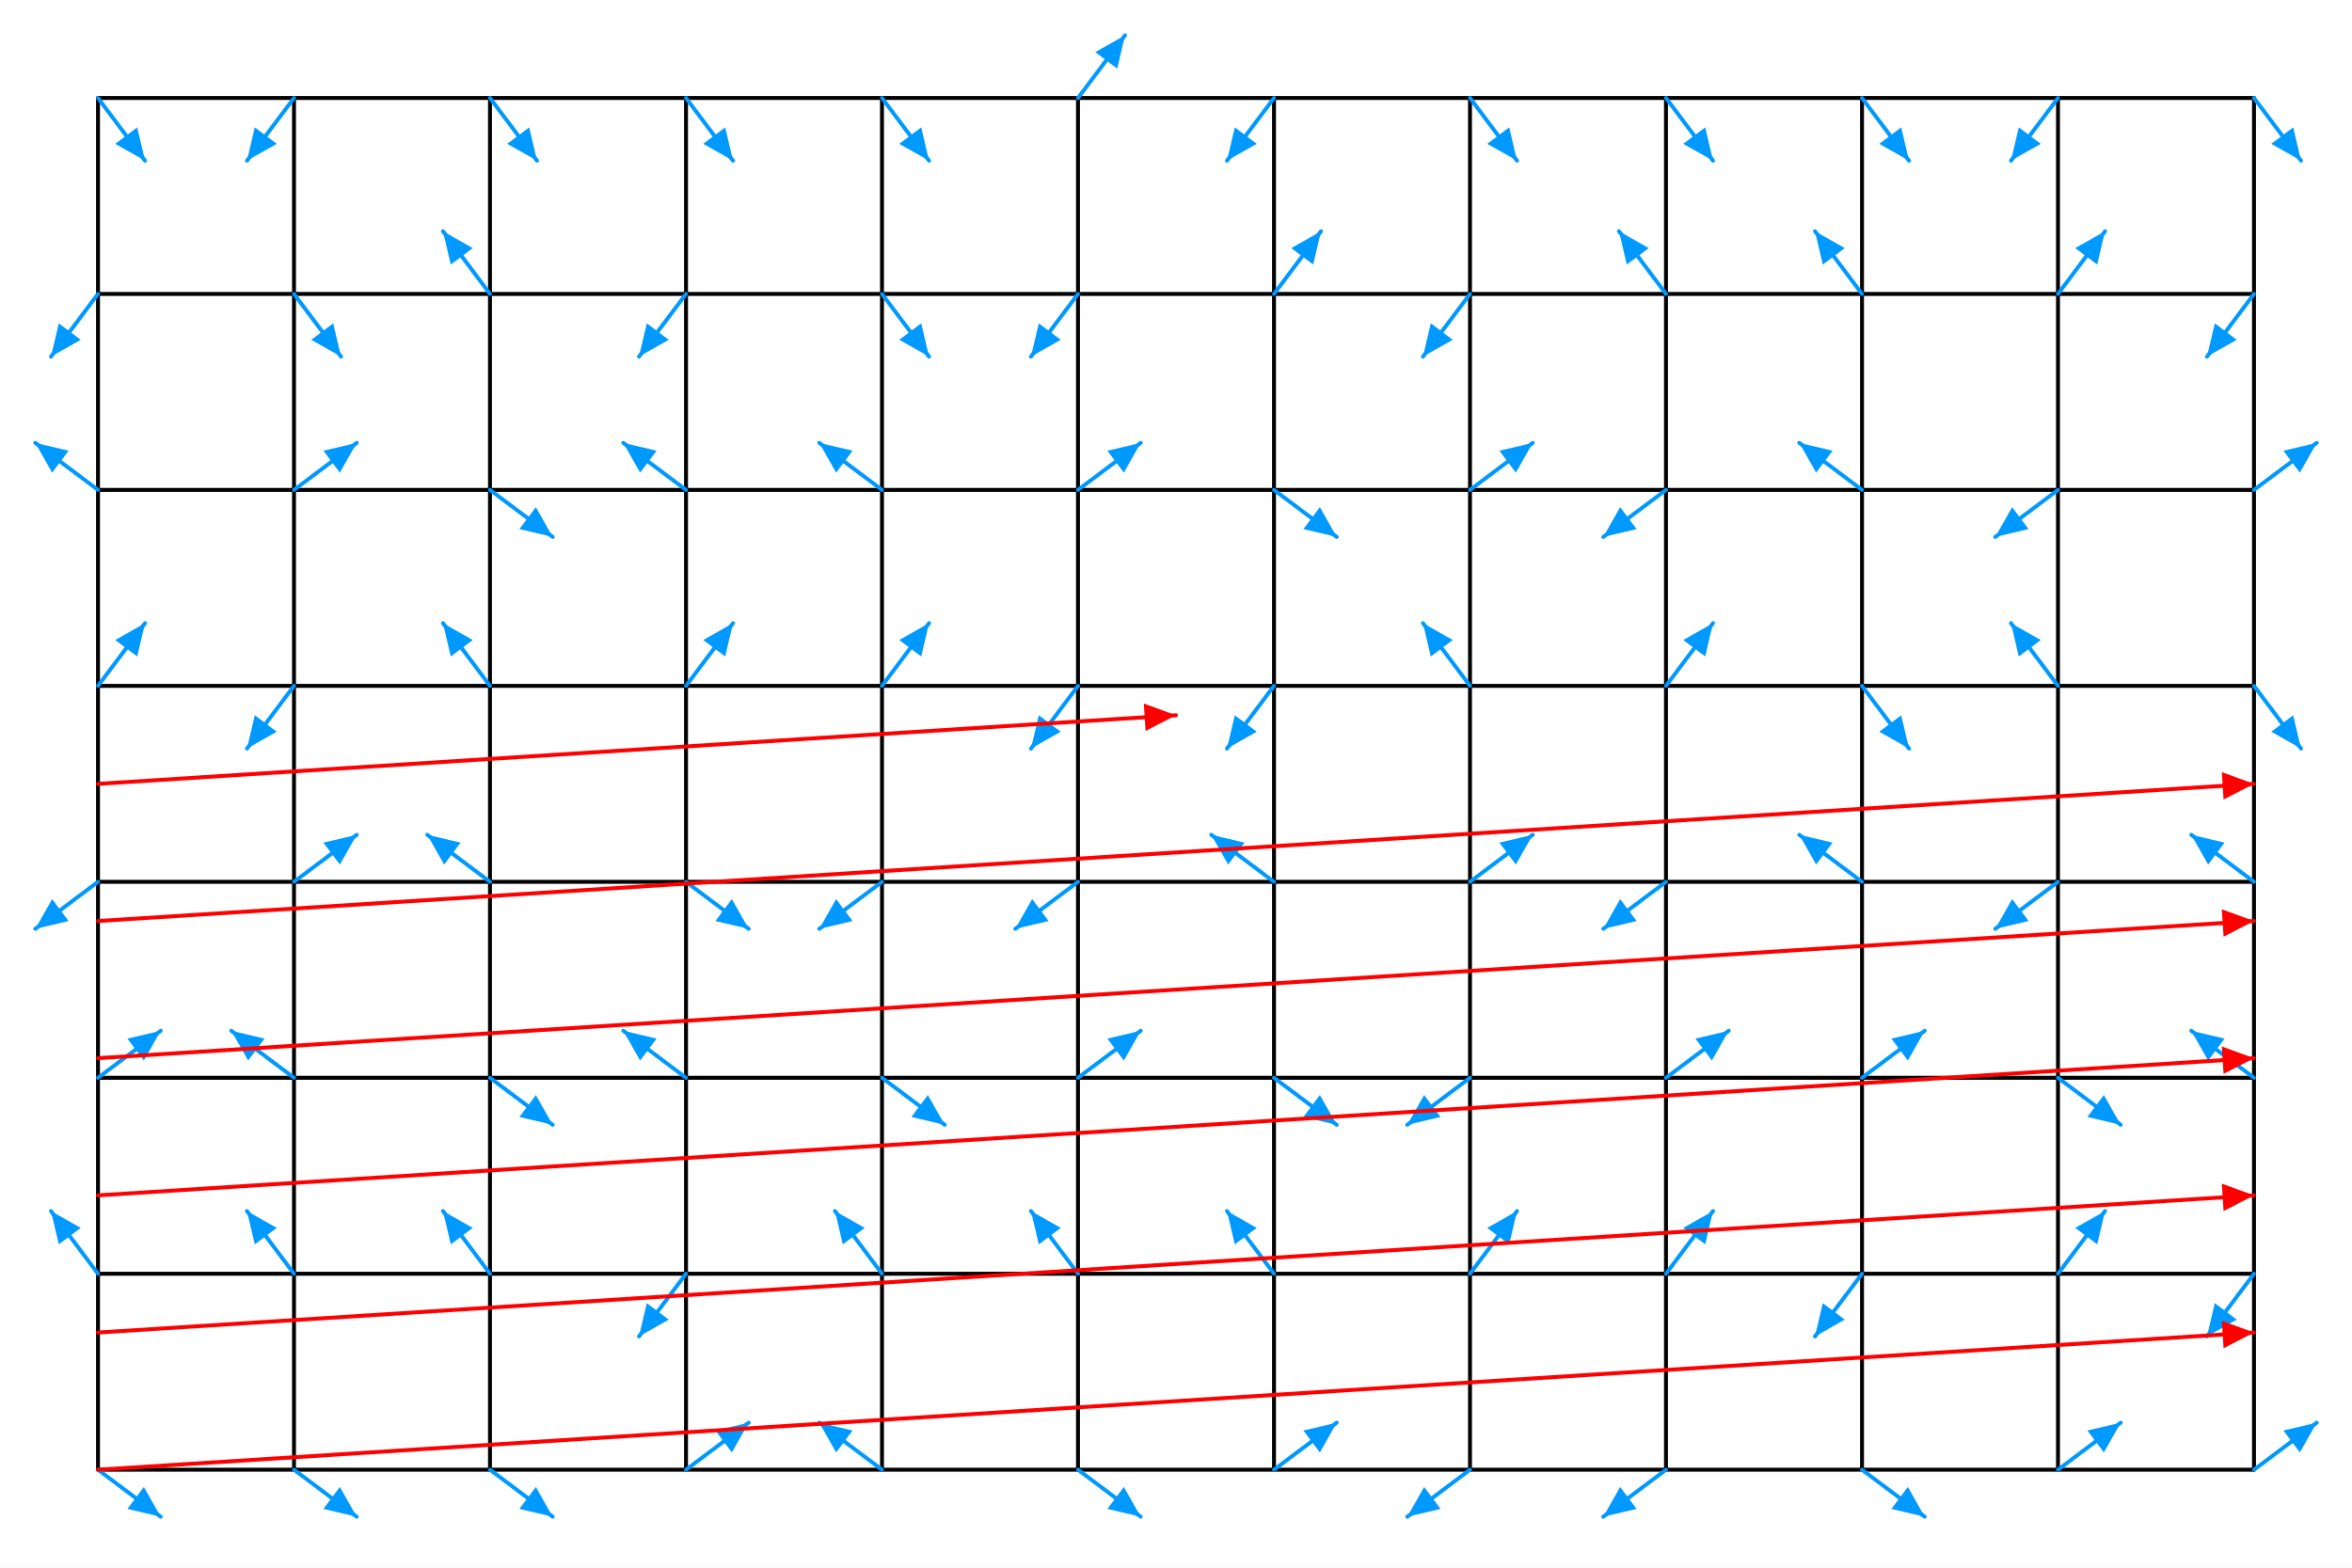
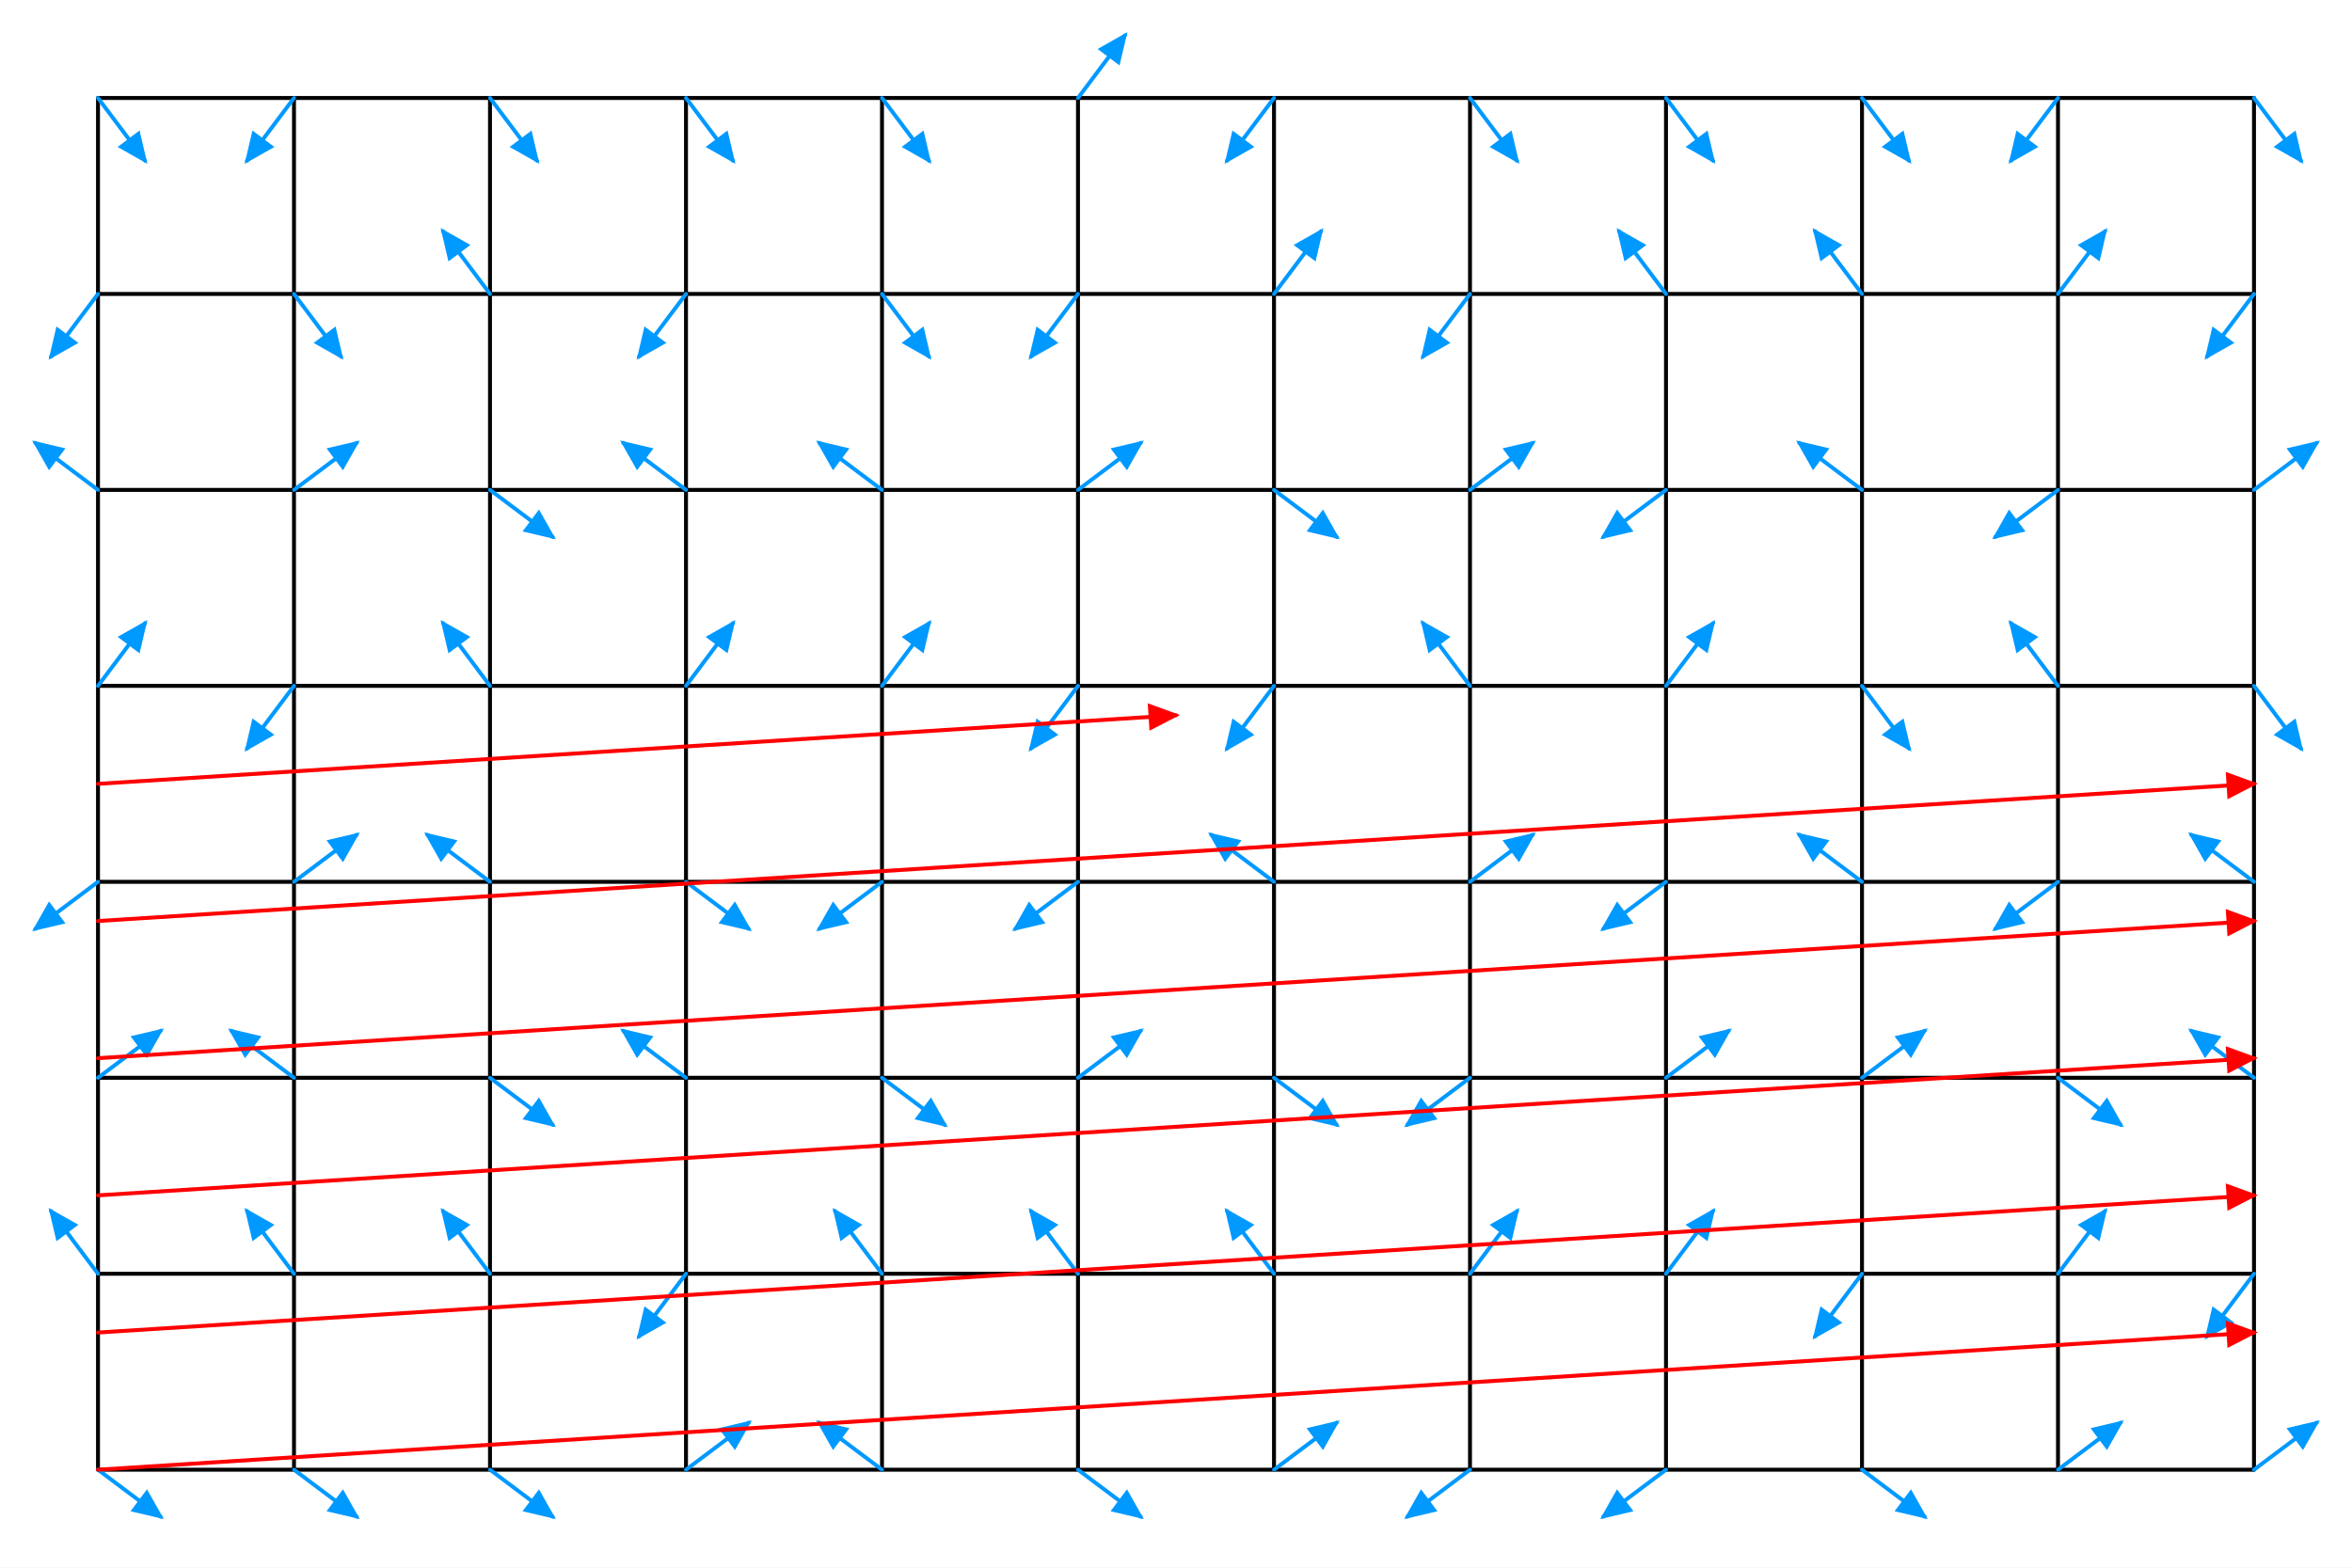
<svg xmlns="http://www.w3.org/2000/svg" version="1.0" width="600" height="400">
  <rect width="600" height="400" style="stroke:none;fill:#FFF;" />
  <defs>
-     <marker id="arrowhead_red" markerWidth="8" markerHeight="7" refX="8" refY="3.5" orient="auto">
+     <marker id="arrowhead_red" markerWidth="8" markerHeight="7" refX="7" refY="3.5" orient="auto">
      <polygon style="fill:#F00" points="0 0, 8 3.5, 0 7" />
    </marker>
-     <marker id="arrowhead_cyan" markerWidth="8" markerHeight="7" refX="8" refY="3.5" orient="auto">
+     <marker id="arrowhead_cyan" markerWidth="8" markerHeight="7" refX="7" refY="3.5" orient="auto">
      <polygon style="fill:#09F" points="0 0, 8 3.5, 0 7" />
    </marker>
  </defs>
  <g style="fill:none;stroke-width:1;stroke-linecap:round;">
    <g style="stroke:#000">
      <path d="M25, 25l 0,350" />
      <path d="M75, 25l 0,350" />
      <path d="M125, 25l 0,350" />
      <path d="M175, 25l 0,350" />
      <path d="M225, 25l 0,350" />
      <path d="M275, 25l 0,350" />
      <path d="M325, 25l 0,350" />
      <path d="M375, 25l 0,350" />
      <path d="M425, 25l 0,350" />
      <path d="M475, 25l 0,350" />
      <path d="M525, 25l 0,350" />
      <path d="M575, 25l 0,350" />
      <path d="M25, 25l 550,0" />
      <path d="M25, 75l 550,0" />
      <path d="M25, 125l 550,0" />
      <path d="M25, 175l 550,0" />
      <path d="M25, 225l 550,0" />
      <path d="M25, 275l 550,0" />
      <path d="M25, 325l 550,0" />
      <path d="M25, 375l 550,0" />
    </g>
    <g style="stroke:#09F" marker-end="url(#arrowhead_cyan)">
      <path d="M25, 25l 12, 16" />
      <path d="M25, 75l -12, 16" />
      <path d="M25, 125l -16, -12" />
      <path d="M25, 175l 12, -16" />
      <path d="M25, 225l -16, 12" />
      <path d="M25, 275l 16, -12" />
      <path d="M25, 325l -12, -16" />
      <path d="M25, 375l 16, 12" />
      <path d="M75, 25l -12, 16" />
      <path d="M75, 75l 12, 16" />
      <path d="M75, 125l 16, -12" />
      <path d="M75, 175l -12, 16" />
      <path d="M75, 225l 16, -12" />
      <path d="M75, 275l -16, -12" />
      <path d="M75, 325l -12, -16" />
      <path d="M75, 375l 16, 12" />
      <path d="M125, 25l 12, 16" />
      <path d="M125, 75l -12, -16" />
      <path d="M125, 125l 16, 12" />
      <path d="M125, 175l -12, -16" />
      <path d="M125, 225l -16, -12" />
      <path d="M125, 275l 16, 12" />
      <path d="M125, 325l -12, -16" />
      <path d="M125, 375l 16, 12" />
      <path d="M175, 25l 12, 16" />
      <path d="M175, 75l -12, 16" />
      <path d="M175, 125l -16, -12" />
      <path d="M175, 175l 12, -16" />
      <path d="M175, 225l 16, 12" />
      <path d="M175, 275l -16, -12" />
      <path d="M175, 325l -12, 16" />
      <path d="M175, 375l 16, -12" />
      <path d="M225, 25l 12, 16" />
      <path d="M225, 75l 12, 16" />
      <path d="M225, 125l -16, -12" />
      <path d="M225, 175l 12, -16" />
      <path d="M225, 225l -16, 12" />
      <path d="M225, 275l 16, 12" />
      <path d="M225, 325l -12, -16" />
      <path d="M225, 375l -16, -12" />
      <path d="M275, 25l 12, -16" />
      <path d="M275, 75l -12, 16" />
      <path d="M275, 125l 16, -12" />
      <path d="M275, 175l -12, 16" />
      <path d="M275, 225l -16, 12" />
      <path d="M275, 275l 16, -12" />
      <path d="M275, 325l -12, -16" />
      <path d="M275, 375l 16, 12" />
      <path d="M325, 25l -12, 16" />
      <path d="M325, 75l 12, -16" />
      <path d="M325, 125l 16, 12" />
      <path d="M325, 175l -12, 16" />
      <path d="M325, 225l -16, -12" />
      <path d="M325, 275l 16, 12" />
      <path d="M325, 325l -12, -16" />
      <path d="M325, 375l 16, -12" />
      <path d="M375, 25l 12, 16" />
      <path d="M375, 75l -12, 16" />
      <path d="M375, 125l 16, -12" />
      <path d="M375, 175l -12, -16" />
      <path d="M375, 225l 16, -12" />
      <path d="M375, 275l -16, 12" />
      <path d="M375, 325l 12, -16" />
      <path d="M375, 375l -16, 12" />
      <path d="M425, 25l 12, 16" />
      <path d="M425, 75l -12, -16" />
      <path d="M425, 125l -16, 12" />
      <path d="M425, 175l 12, -16" />
      <path d="M425, 225l -16, 12" />
      <path d="M425, 275l 16, -12" />
      <path d="M425, 325l 12, -16" />
      <path d="M425, 375l -16, 12" />
      <path d="M475, 25l 12, 16" />
      <path d="M475, 75l -12, -16" />
      <path d="M475, 125l -16, -12" />
      <path d="M475, 175l 12, 16" />
      <path d="M475, 225l -16, -12" />
      <path d="M475, 275l 16, -12" />
      <path d="M475, 325l -12, 16" />
      <path d="M475, 375l 16, 12" />
      <path d="M525, 25l -12, 16" />
      <path d="M525, 75l 12, -16" />
      <path d="M525, 125l -16, 12" />
      <path d="M525, 175l -12, -16" />
      <path d="M525, 225l -16, 12" />
      <path d="M525, 275l 16, 12" />
      <path d="M525, 325l 12, -16" />
      <path d="M525, 375l 16, -12" />
      <path d="M575, 25l 12, 16" />
      <path d="M575, 75l -12, 16" />
      <path d="M575, 125l 16, -12" />
      <path d="M575, 175l 12, 16" />
      <path d="M575, 225l -16, -12" />
      <path d="M575, 275l -16, -12" />
      <path d="M575, 325l -12, 16" />
      <path d="M575, 375l 16, -12" />
    </g>
    <g style="stroke:#F00" marker-end="url(#arrowhead_red)">
      <path d="M25, 375L 575, 340" />
      <path d="M25, 340L 575, 305" />
      <path d="M25, 305L 575, 270" />
      <path d="M25, 270L 575, 235" />
      <path d="M25, 235L 575, 200" />
      <path d="M25, 200L 300, 182.5" />
    </g>
  </g>
</svg>
